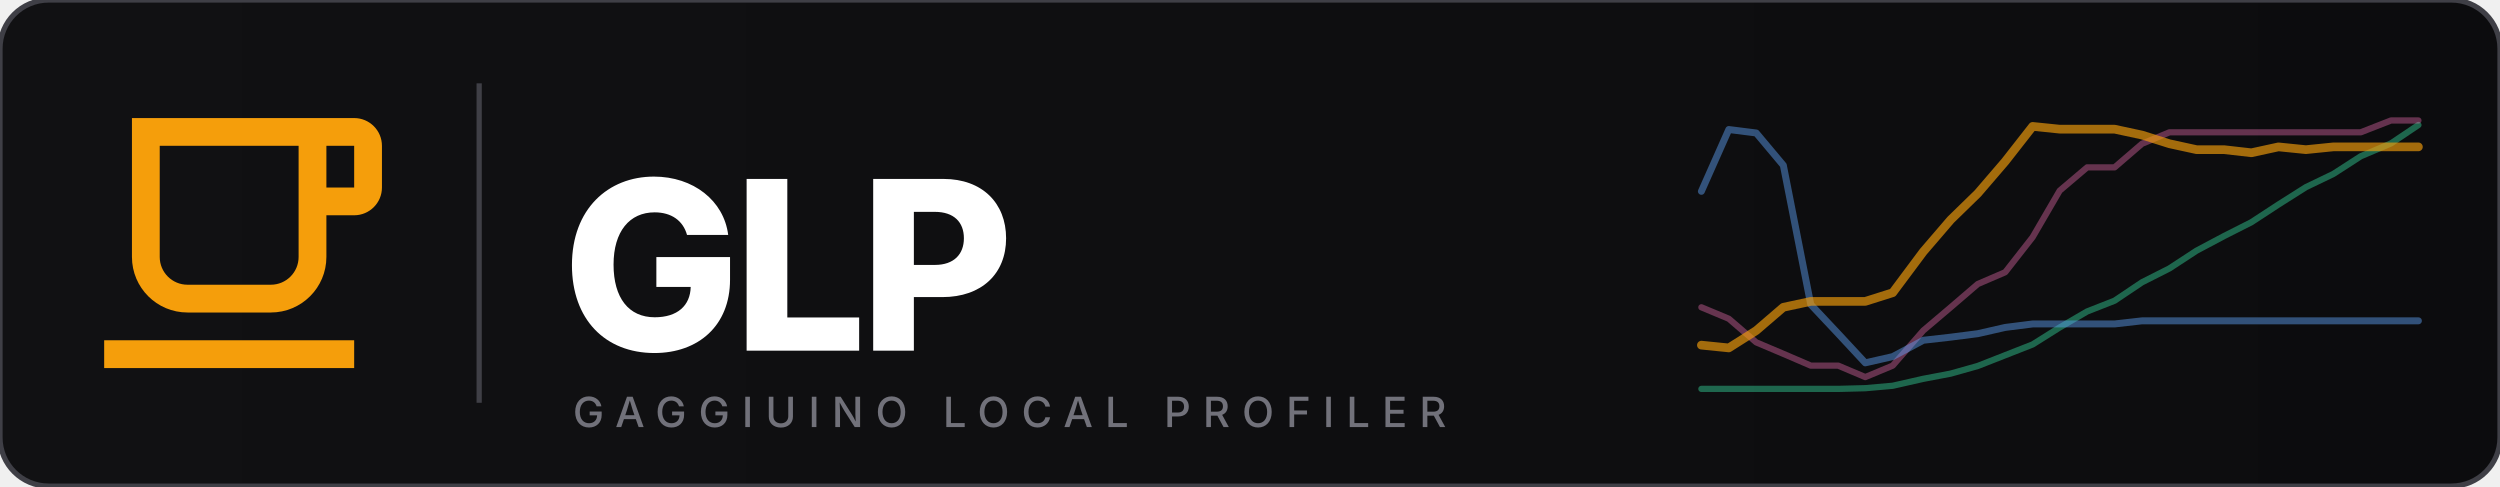
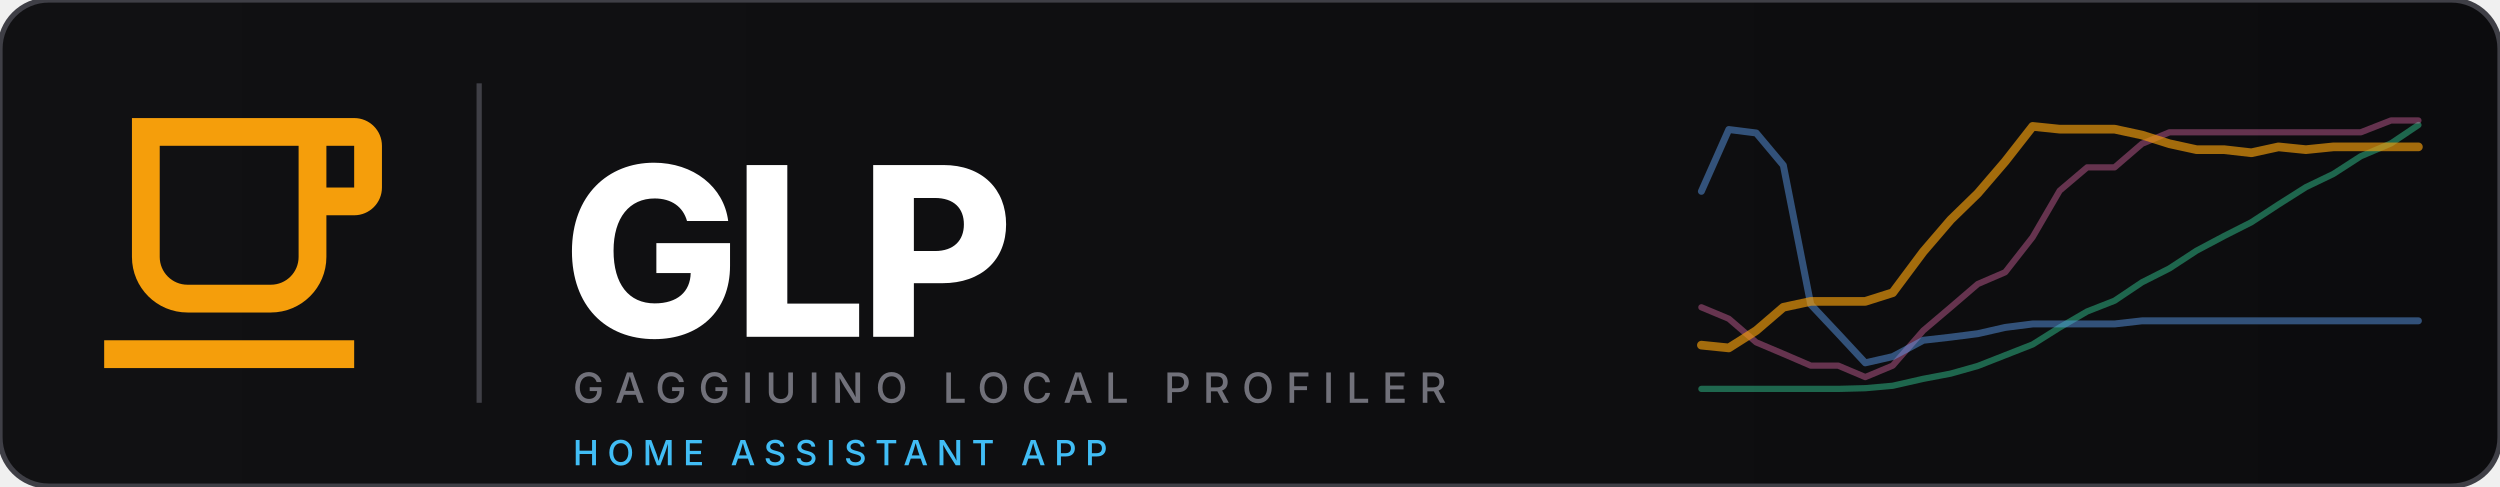
<svg xmlns="http://www.w3.org/2000/svg" viewBox="0 0 720 140" width="720" height="140">
  <defs>
    <linearGradient id="bg" x1="0" y1="0" x2="1" y2="0">
      <stop offset="0%" stop-color="#111113" />
      <stop offset="100%" stop-color="#0c0c0e" />
    </linearGradient>
  </defs>
  <rect width="720" height="140" rx="14" fill="url(#bg)" />
  <rect width="720" height="140" rx="14" fill="none" stroke="#3f3f46" stroke-width="1.5" />
  <g transform="translate(22, 22) scale(4)" fill="#f59e0b">
    <path d="M2,21V19H20V21H2M20,8V5H18V8H20M20,3A2,2 0 0,1 22,5V8A2,2 0 0,1 20,10H18V13A4,4 0 0,1 14,17H8A4,4 0 0,1 4,13V3H20M16,5H6V13A2,2 0 0,0 8,15H14A2,2 0 0,0 16,13V5Z" />
  </g>
  <line x1="138" y1="24" x2="138" y2="116" stroke="#3f3f46" stroke-width="1.5" />
-   <text x="162" y="101" font-family="-apple-system, BlinkMacSystemFont, 'Segoe UI', system-ui, sans-serif" font-size="68" font-weight="800" fill="white" letter-spacing="-2">GLP</text>
-   <text x="165" y="123" font-family="-apple-system, BlinkMacSystemFont, 'Segoe UI', system-ui, sans-serif" font-size="12" font-weight="500" fill="#71717a" letter-spacing="3.5">GAGGIUINO LOCAL PROFILER</text>
+   <text x="162" y="97" font-family="-apple-system, BlinkMacSystemFont, 'Segoe UI', system-ui, sans-serif" font-size="68" font-weight="800" fill="white" letter-spacing="-2">GLP</text>
+   <text x="165" y="116" font-family="-apple-system, BlinkMacSystemFont, 'Segoe UI', system-ui, sans-serif" font-size="12" font-weight="500" fill="#71717a" letter-spacing="3.5">GAGGIUINO LOCAL PROFILER</text>
+   <text x="165" y="134" font-family="-apple-system, BlinkMacSystemFont, 'Segoe UI', system-ui, sans-serif" font-size="10" font-weight="500" fill="#41bdf5" letter-spacing="2.5">HOME ASSISTANT APP</text>
  <polyline points="490.0,112.0 497.9,112.0 505.8,112.0 513.6,112.0 521.5,112.0 529.4,112.0 537.2,111.8 545.1,111.1 553.9,109.1 561.8,107.6 569.6,105.4 577.5,102.3 585.4,99.2 593.2,94.3 601.1,89.7 609.0,86.6 616.9,81.3 624.8,77.3 632.6,72.2 640.5,68.0 648.4,64.0 656.2,58.9 664.1,53.9 672.0,50.1 679.9,45.0 688.6,41.3 696.5,36.0" fill="none" stroke="#34d399" stroke-width="1.8" stroke-linecap="round" stroke-linejoin="round" opacity="0.45" />
  <polyline points="490.0,88.5 497.9,91.8 505.8,98.6 513.6,101.9 521.5,105.3 529.4,105.3 537.2,108.6 545.1,105.3 553.9,95.2 561.8,88.5 569.6,81.8 577.5,78.4 585.4,68.3 593.2,54.9 601.1,48.2 609.0,48.2 616.9,41.4 624.8,38.1 632.6,38.1 640.5,38.1 648.4,38.1 656.2,38.1 664.1,38.1 672.0,38.1 679.9,38.1 688.6,34.7 696.5,34.7" fill="none" stroke="#f472b6" stroke-width="1.8" stroke-linecap="round" stroke-linejoin="round" opacity="0.38" />
  <polyline points="490.0,55.1 497.9,37.3 505.8,38.3 513.6,47.6 521.5,87.7 529.4,96.1 537.2,104.5 545.1,102.7 553.9,98.0 561.8,97.1 569.6,96.1 577.5,94.3 585.4,93.3 593.2,93.3 601.1,93.3 609.0,93.3 616.9,92.4 624.8,92.4 632.6,92.4 640.5,92.4 648.4,92.4 656.2,92.4 664.1,92.4 672.0,92.4 679.9,92.4 688.6,92.4 696.5,92.4" fill="none" stroke="#60a5fa" stroke-width="2.0" stroke-linecap="round" stroke-linejoin="round" opacity="0.45" />
  <polyline points="490.0,99.4 497.9,100.2 505.8,95.2 513.6,88.5 521.5,86.8 529.4,86.8 537.2,86.8 545.1,84.3 553.9,72.5 561.8,63.3 569.6,55.7 577.5,46.5 585.4,36.4 593.2,37.2 601.1,37.2 609.0,37.2 616.9,38.9 624.8,41.4 632.6,43.1 640.5,43.1 648.4,44.0 656.2,42.3 664.1,43.1 672.0,42.3 679.9,42.3 688.6,42.3 696.5,42.3" fill="none" stroke="#f59e0b" stroke-width="2.5" stroke-linecap="round" stroke-linejoin="round" opacity="0.65" />
</svg>
